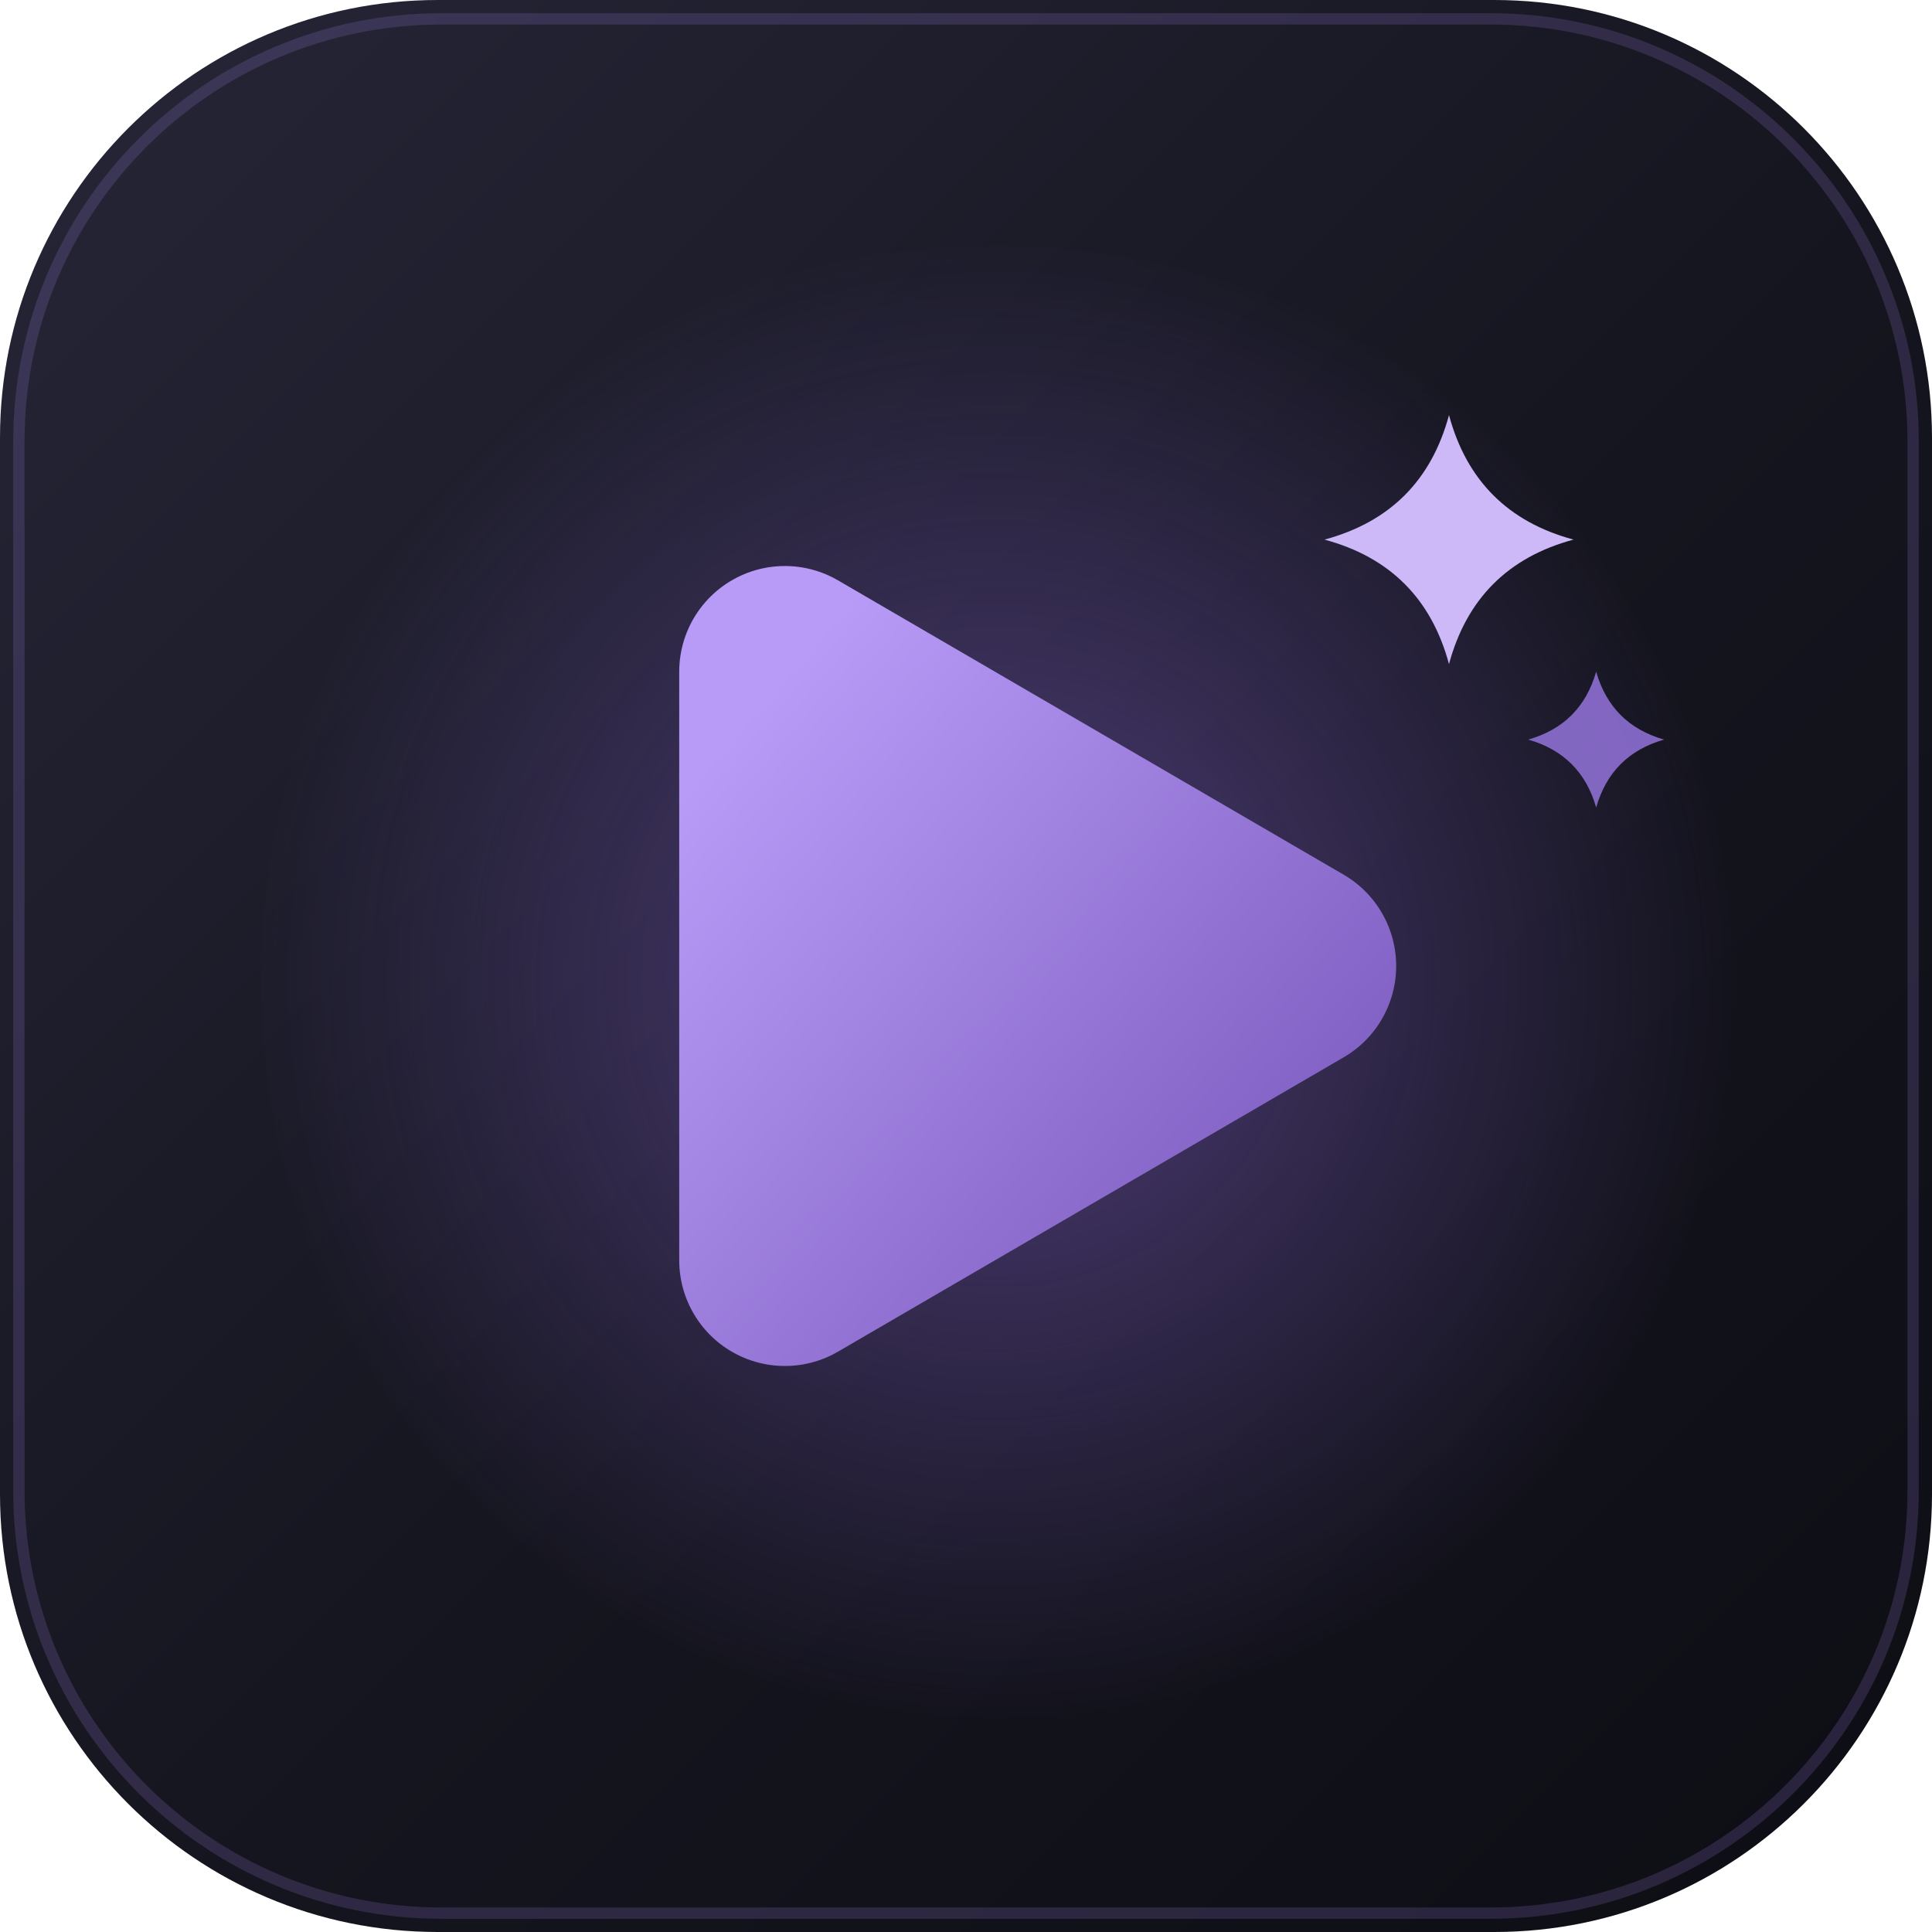
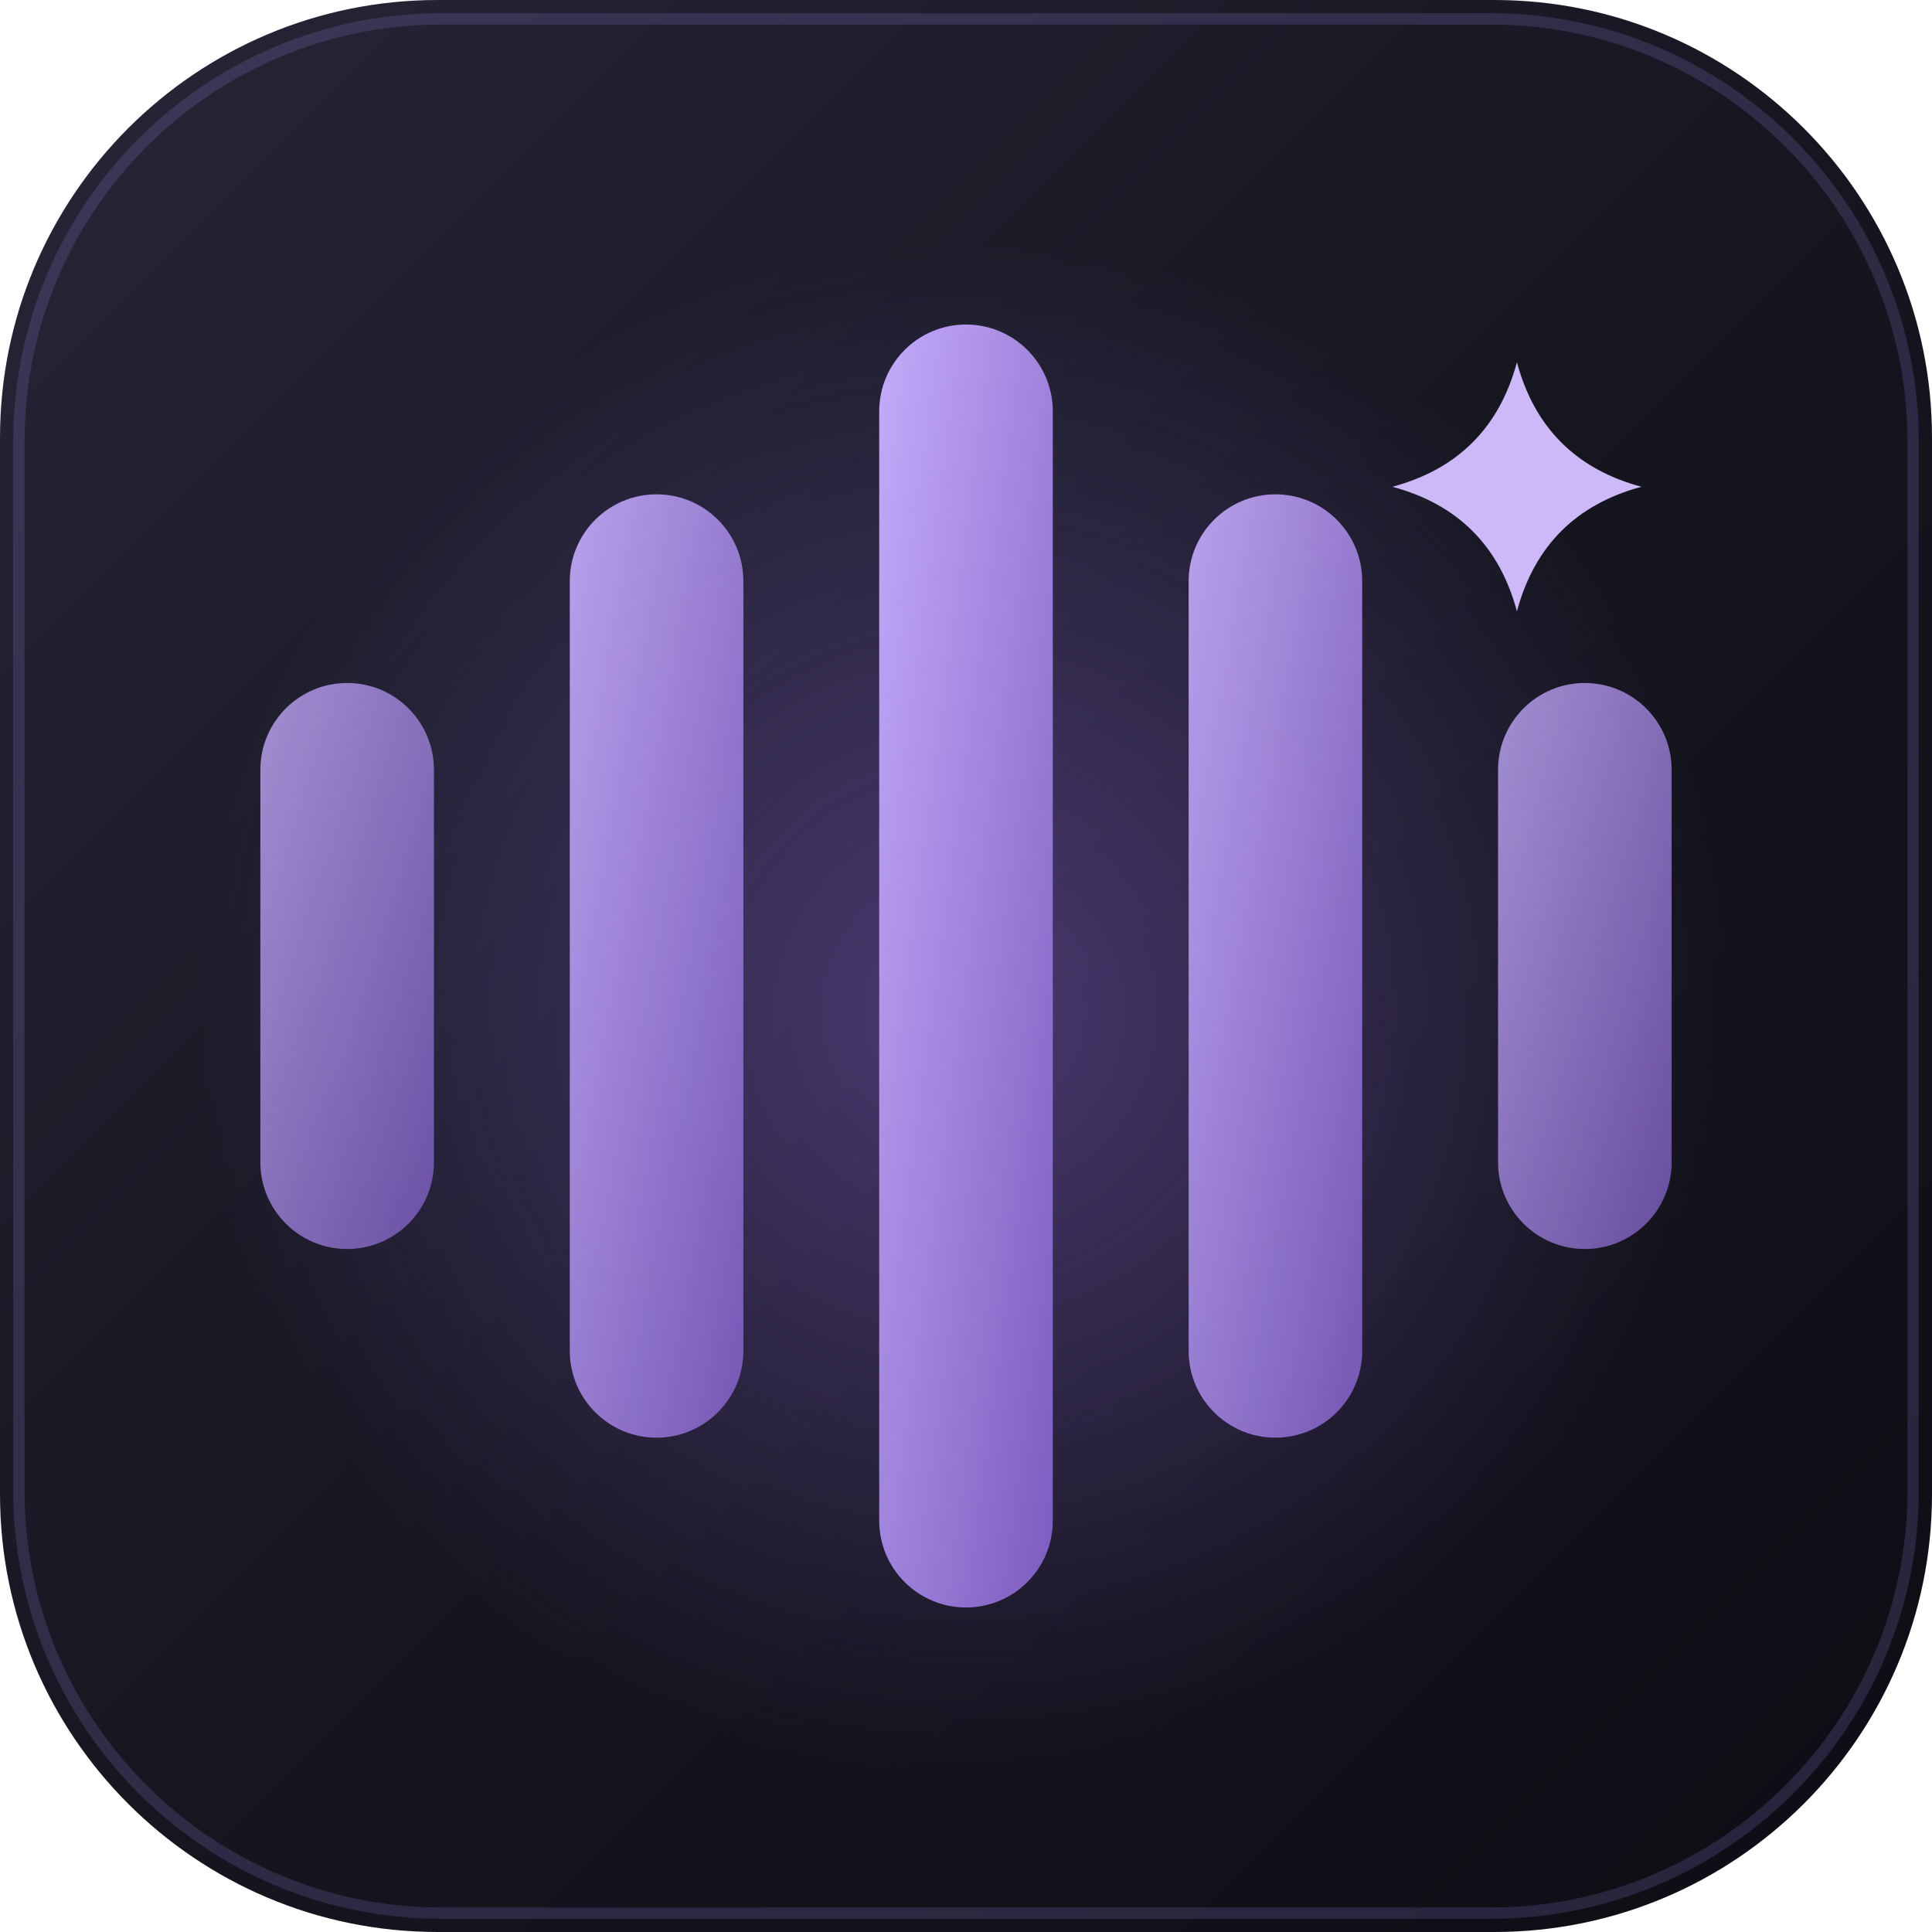
<svg xmlns="http://www.w3.org/2000/svg" width="512" height="512" viewBox="0 0 512 512">
  <defs>
    <linearGradient id="bg" x1="0%" y1="0%" x2="100%" y2="100%">
      <stop offset="0%" stop-color="#262638" />
      <stop offset="55%" stop-color="#15151f" />
      <stop offset="100%" stop-color="#0d0d14" />
    </linearGradient>
-     <linearGradient id="tri" x1="0%" y1="0%" x2="100%" y2="100%">
-       <stop offset="0%" stop-color="#b89bf7" />
+     <linearGradient id="wave" x1="0%" y1="0%" x2="100%" y2="100%">
+       <stop offset="0%" stop-color="#c4abfa" />
      <stop offset="100%" stop-color="#7c5cbf" />
    </linearGradient>
    <radialGradient id="glow" cx="50%" cy="50%" r="50%">
-       <stop offset="0%" stop-color="#7c5cbf" stop-opacity="0.55" />
+       <stop offset="0%" stop-color="#7c5cbf" stop-opacity="0.5" />
      <stop offset="100%" stop-color="#7c5cbf" stop-opacity="0" />
    </radialGradient>
  </defs>
  <rect width="512" height="512" rx="116" fill="url(#bg)" />
  <rect x="5" y="5" width="502" height="502" rx="112" fill="none" stroke="#a888f0" stroke-opacity="0.18" stroke-width="3" />
-   <circle cx="264" cy="260" r="195" fill="url(#glow)" />
-   <path d="M 208 178 L 342 256 L 208 334 Z" fill="url(#tri)" stroke="url(#tri)" stroke-width="56" stroke-linejoin="round" />
-   <path d="M 384 110 q 7 26 33 33 q -26 7 -33 33 q -7 -26 -33 -33 q 26 -7 33 -33 Z" fill="#cdb9f8" />
-   <path d="M 423 178 q 4 14 18 18 q -14 4 -18 18 q -4 -14 -18 -18 q 14 -4 18 -18 Z" fill="#8d6fd1" opacity="0.9" />
+   <circle cx="256" cy="268" r="205" fill="url(#glow)" />
+   <g fill="url(#wave)">
+     <rect x="69" y="181" width="46" height="150" rx="23" opacity="0.8" />
+     <rect x="151" y="131" width="46" height="250" rx="23" opacity="0.92" />
+     <rect x="233" y="86" width="46" height="340" rx="23" />
+     <rect x="315" y="131" width="46" height="250" rx="23" opacity="0.92" />
+     <rect x="397" y="181" width="46" height="150" rx="23" opacity="0.8" />
+   </g>
+   <path d="M 402 96 q 7 26 33 33 q -26 7 -33 33 q -7 -26 -33 -33 q 26 -7 33 -33 Z" fill="#cdb9f8" />
</svg>
